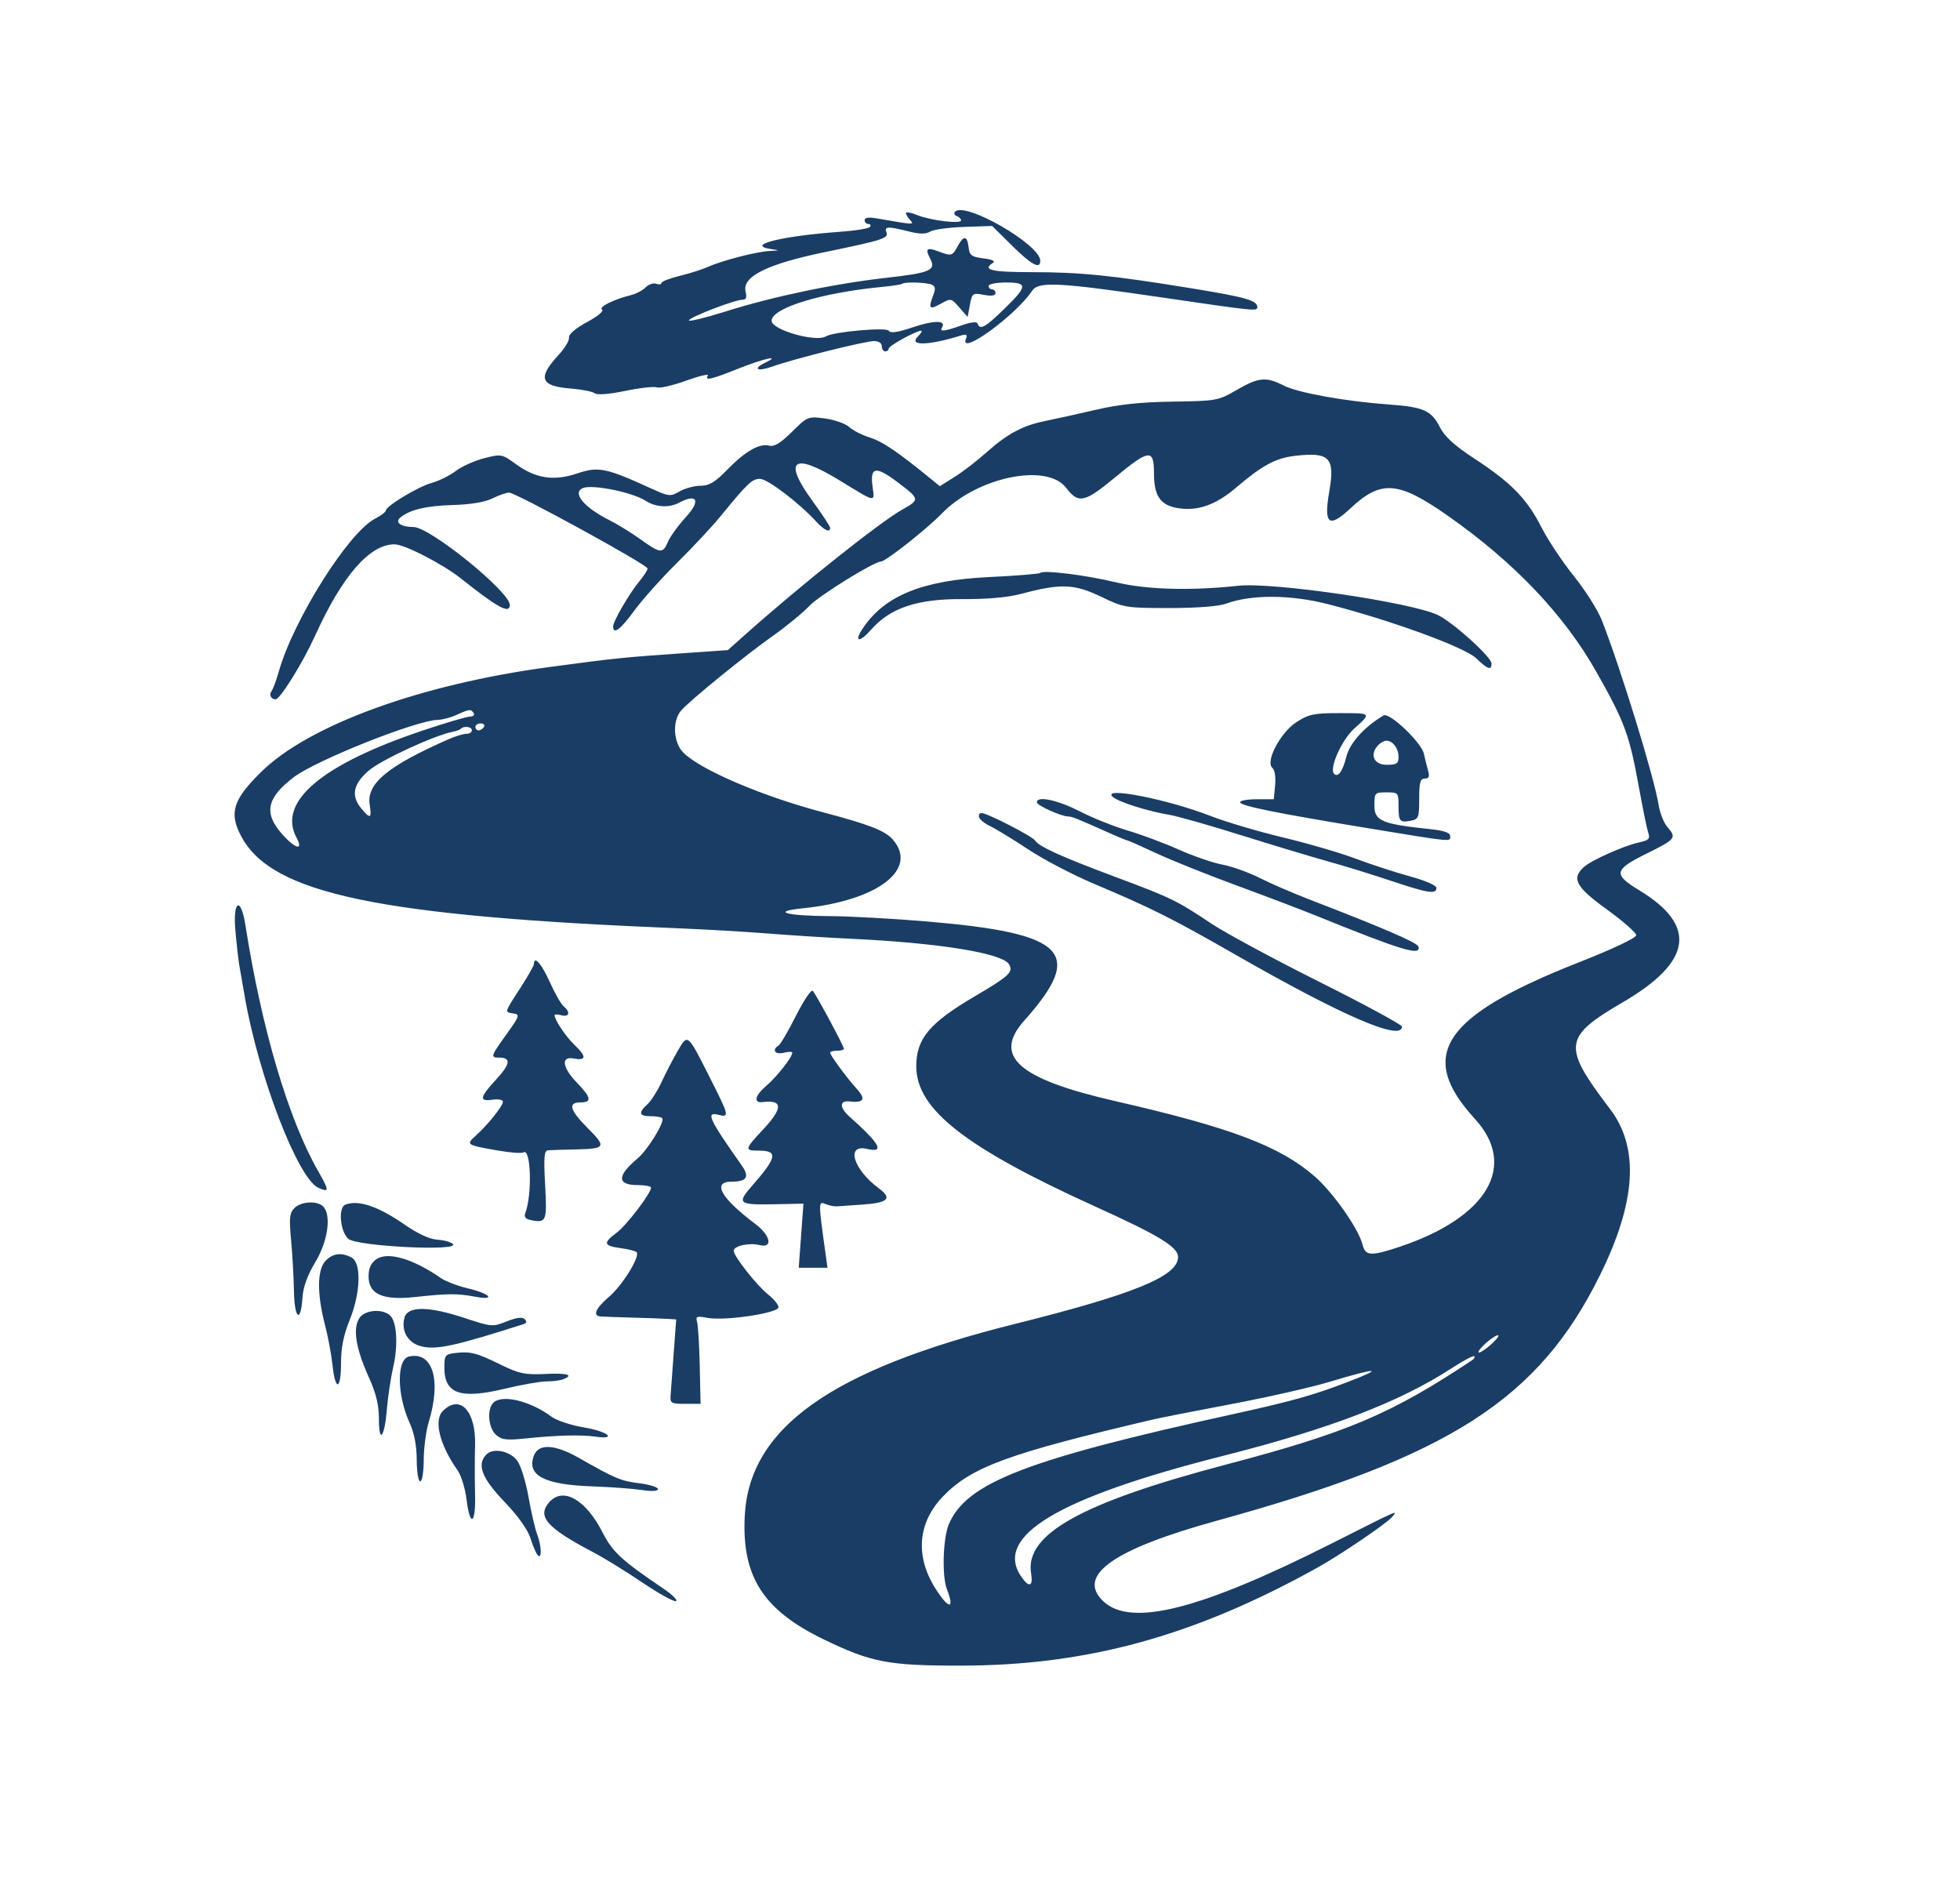
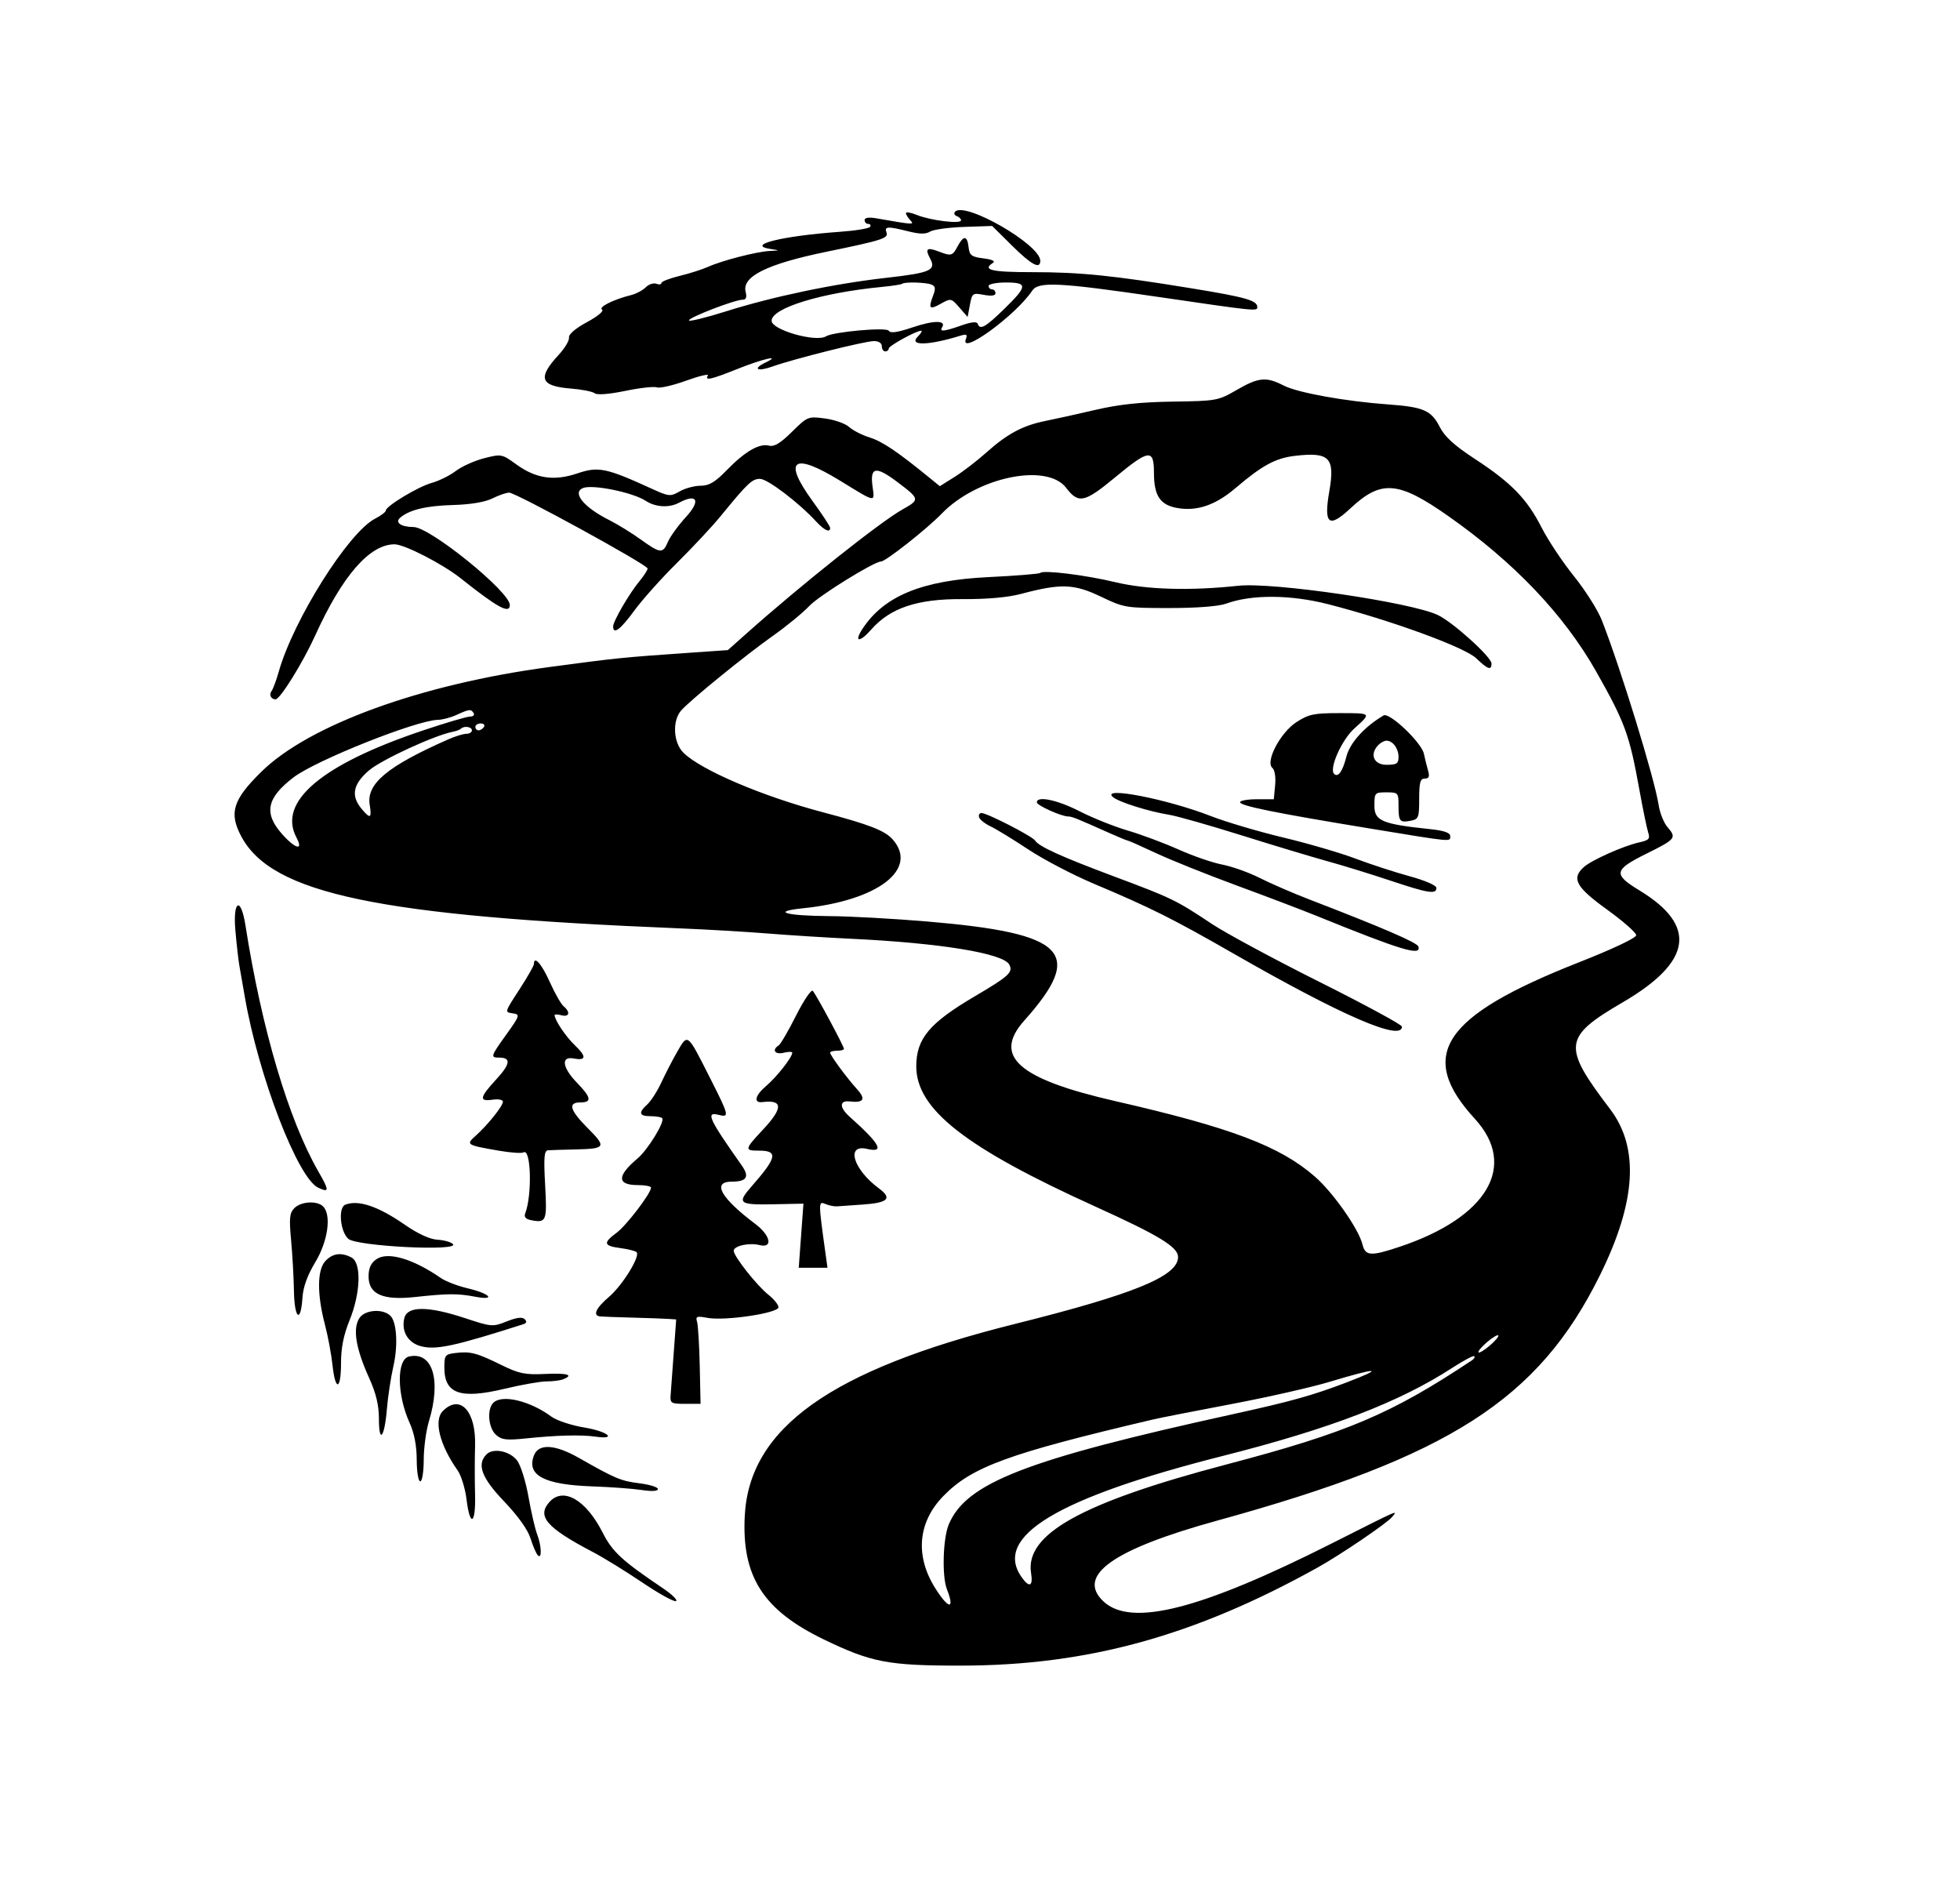
<svg xmlns="http://www.w3.org/2000/svg" viewBox="0 0 569 549">
-   <path fill="#1a3d65" d="M263 61.851c0 .412.563 1.344 1.25 2.07 1.298 1.373 1.092 1.361-9.75-.532-2.267-.396-3.5-.22-3.5.5 0 .611.477 1.111 1.059 1.111s.823.382.534.849c-.288.467-4.252 1.116-8.809 1.441-16.82 1.203-27.495 3.864-20.034 4.994 2.731.414 2.729.417-.29.566-3.787.187-13.756 2.749-17.87 4.593-1.699.762-5.453 1.959-8.34 2.66-2.887.701-5.25 1.626-5.25 2.055 0 .428-.663.525-1.474.213-.811-.311-2.193.153-3.07 1.03-.878.878-2.802 1.895-4.276 2.261-5.043 1.252-9.543 3.496-8.411 4.195.64.396-1.204 1.94-4.353 3.643-3.363 1.819-5.374 3.541-5.229 4.478.13.837-1.212 3.087-2.981 5-6.241 6.75-5.398 9.105 3.509 9.809 3.182.252 6.298.867 6.925 1.367.699.557 4.128.292 8.863-.686 4.247-.878 8.394-1.338 9.214-1.023.821.315 4.622-.556 8.447-1.936 3.824-1.38 6.676-2.059 6.336-1.509-.996 1.611.884 1.186 8.841-2 7.09-2.839 12.743-4.111 7.909-1.78-3.916 1.889-2.43 2.756 2 1.168 6.117-2.192 26.847-7.382 29.5-7.385 1.335-.002 2.25.607 2.25 1.497 0 .825.45 1.5 1 1.5s1-.37 1-.823c0-.794 7.984-5.177 9.431-5.177.392 0-.056.767-.993 1.705-2.73 2.73 3.06 2.614 12.327-.247 1.823-.563 2.143-.383 1.643.921-1.968 5.13 14.491-6.842 19.24-13.994 1.809-2.723 7.684-2.429 36.852 1.841 28.23 4.132 28.5 4.16 28.5 2.914 0-1.924-3.282-2.861-19-5.43-23.008-3.759-32.364-4.71-46.363-4.71-11.842 0-14.554-.641-11.387-2.691.791-.512-.22-.993-2.75-1.309-3.472-.434-4.042-.863-4.316-3.25-.394-3.417-1.445-3.499-3.184-.25-1.51 2.822-1.813 2.902-5.574 1.472-3.343-1.271-3.927-.776-2.414 2.05 1.833 3.426.145 4.172-12.72 5.623-15.069 1.699-32.873 5.424-46.542 9.737-5.912 1.865-10.75 3.045-10.75 2.621 0-.87 13.32-6.003 15.576-6.003 1.025 0 1.29-.686.886-2.294-1.118-4.457 6.2-8.076 23.544-11.642 16.173-3.324 17.99-3.91 17.345-5.591-.681-1.775.356-1.827 6.345-.319 3.303.831 5.065.852 6.313.072.952-.594 5.396-1.206 9.875-1.358l8.144-.278 5.765 5.705c5.671 5.612 8.207 6.972 8.207 4.401 0-4.7-21.882-17.295-24.738-14.238-.419.449-.199 1.017.488 1.262.688.246 1.25.804 1.25 1.24 0 1.117-8.848.051-12.75-1.536-1.788-.727-3.25-.985-3.25-.573m-1.083 20.527c-.229.208-2.892.617-5.917.91-17.614 1.706-32 6.125-32 9.829 0 2.641 12.869 6.318 15.791 4.512 2.14-1.322 17.543-2.706 18.205-1.635.499.807 2.496.525 6.985-.988 6.107-2.057 9.79-2.063 8.523-.013-.861 1.394.52 1.263 5.607-.532 2.827-.998 4.485-1.174 4.709-.5.648 1.942 2.258 1.047 7.723-4.289C298.357 83.02 298.418 82 292 82c-2.75 0-5 .45-5 1s.45 1 1 1 1 .5 1 1.111c0 .722-1.188.889-3.384.477-3.246-.609-3.412-.491-4.046 2.891l-.662 3.526-2.403-2.752c-2.37-2.715-2.445-2.73-5.454-1.05-3.252 1.816-3.606 1.387-2.108-2.553.728-1.915.596-2.613-.582-3.065-1.693-.649-7.792-.799-8.444-.207M359 113.206c-5.35 3.101-5.855 3.193-18.5 3.372-9.36.132-15.66.804-22.5 2.399-5.225 1.219-11.727 2.66-14.45 3.201-6.553 1.304-11.108 3.725-17.102 9.088-2.722 2.435-6.898 5.65-9.28 7.145l-4.333 2.718-3.167-2.583c-9.155-7.464-13.549-10.42-17.168-11.547-2.2-.685-4.9-2.061-6-3.057-1.1-.996-4.25-2.107-7-2.469-4.919-.646-5.074-.583-9.596 3.882-3.34 3.299-5.152 4.393-6.633 4.006-2.821-.738-6.973 1.659-12.229 7.059-3.469 3.563-5.171 4.58-7.669 4.58-1.766 0-4.493.736-6.06 1.635-2.714 1.558-3.11 1.516-8.331-.871-12.969-5.929-15.304-6.409-21.296-4.372-6.819 2.318-12.093 1.545-17.835-2.615-4.145-3.003-4.318-3.036-9.287-1.769-2.785.711-6.491 2.376-8.236 3.701-1.744 1.325-4.884 2.882-6.978 3.46-3.96 1.093-13.35 6.748-13.35 8.039 0 .407-1.412 1.471-3.137 2.363-7.729 3.997-23.715 29.412-27.946 44.429-.697 2.475-1.634 4.991-2.083 5.592C78.033 201.663 78.681 203 80 203c1.312 0 7.921-10.641 11.472-18.471C99.363 167.131 107.304 158 114.542 158c2.88 0 13.997 5.721 19.27 9.917 10.68 8.499 14.188 10.401 14.188 7.692 0-3.853-23.151-22.596-27.946-22.624-3.706-.023-5.531-1.344-3.819-2.765 2.738-2.272 7.502-3.402 15.304-3.629 5.102-.148 9.267-.847 11.403-1.912 1.851-.924 4.04-1.679 4.866-1.679 1.964 0 40.192 20.944 40.192 22.02 0 .455-1.053 2.099-2.341 3.653-2.976 3.594-7.659 11.643-7.659 13.165 0 2.498 2.117.916 6.137-4.588 2.31-3.162 7.914-9.426 12.453-13.918 4.54-4.493 10.213-10.568 12.608-13.5 7.857-9.619 9.137-10.832 11.43-10.832 2.18 0 11.229 6.868 16.296 12.369 2.392 2.596 4.076 3.364 4.076 1.86 0-.425-2.27-3.886-5.045-7.691-8.789-12.056-5.787-14.397 7.798-6.082 10.779 6.598 10.184 6.494 9.538 1.674-.756-5.635.982-5.919 7.254-1.184 6.524 4.926 6.55 5.07 1.436 7.945-6.534 3.672-29.599 22.023-45.515 36.212l-5.163 4.604-10.402.724c-20.681 1.441-21.319 1.505-41.33 4.18-37.378 4.996-69.911 16.827-83.741 30.452-8.241 8.117-9.41 11.894-5.794 18.711 8.843 16.67 39.825 23.163 127.464 26.713 7.7.312 19.175.983 25.5 1.492 6.325.508 17.125 1.19 24 1.515 25.89 1.225 44.239 4.215 45.994 7.494 1.186 2.216-.085 3.385-10.045 9.24C269.803 296.956 266 301.511 266 309.53c0 12.457 14.235 23.603 51.986 40.707 18.509 8.387 24.014 11.742 24.014 14.64 0 5.565-12.714 10.775-47.5 19.464-53.34 13.322-77.012 30.18-78.298 55.757-.881 17.532 5.366 27.284 22.916 35.77 13.865 6.704 18.736 7.634 39.882 7.617 36.634-.028 67.737-8.581 103.5-28.461 6.573-3.654 20.085-12.819 21.594-14.646 1.753-2.124 2.678-2.529-17.594 7.698-38.011 19.175-58.165 24.285-66.16 16.774-7.987-7.503 2.733-15.115 33.05-23.465 67.453-18.58 93.252-35.127 111.101-71.258 10.513-21.282 11.466-36.949 2.93-48.179-13.94-18.34-13.637-20.893 3.683-31.009 20.139-11.761 21.703-22.23 4.851-32.466-7.72-4.69-7.476-5.972 2.031-10.68 8.494-4.206 8.796-4.585 6.114-7.677-1.07-1.234-2.234-4.128-2.585-6.43-1.174-7.683-11.099-39.944-16.521-53.7-1.151-2.921-4.791-8.665-8.09-12.765-3.298-4.1-7.515-10.44-9.37-14.088-4.219-8.295-8.783-12.994-19.302-19.874-6.062-3.966-8.807-6.466-10.291-9.374-2.421-4.746-4.729-5.755-14.818-6.479-12.444-.893-26.359-3.395-30.404-5.468-5.155-2.643-7.316-2.443-13.719 1.268m-35.277 25.355c-8.907 7.375-10.626 7.743-14.211 3.044-5.594-7.334-25.854-3.134-36.128 7.488-4.315 4.461-16.295 13.907-17.639 13.907-1.99 0-17.926 9.869-20.745 12.847-1.925 2.033-6.65 5.917-10.5 8.63-7.938 5.595-24.116 18.75-26.75 21.751-2.626 2.992-2.301 9.312.629 12.242 5.018 5.018 23.014 12.7 40.621 17.34 13.299 3.504 17.903 5.3 20.152 7.857 7.599 8.643-4.287 17.754-26.073 19.986-9.353.959-5.048 2.19 7.96 2.277 5.796.038 18.444.738 28.106 1.554 40.462 3.418 45.885 8.95 28.203 28.769-9.23 10.345-1.79 16.926 26.429 23.376 33.583 7.677 47.841 13.07 57.961 21.923 5.304 4.639 12.699 15.192 13.804 19.698.825 3.362 2.394 3.46 10.74.674 25.567-8.535 34.384-23.521 21.868-37.166-16.939-18.468-9.414-29.809 30.1-45.368 9.957-3.921 16.75-7.134 16.75-7.925 0-.731-3.825-4.09-8.5-7.465-9.013-6.507-10.372-8.996-6.716-12.305 2.221-2.009 11.593-6.192 16.057-7.165 2.858-.623 3.239-1.039 2.637-2.879-.387-1.183-1.556-6.876-2.6-12.651-2.846-15.761-4.142-19.299-12.456-34-9.358-16.55-23.88-31.813-43.049-45.248-14.499-10.162-19.413-10.537-28.366-2.161-6.254 5.849-7.771 4.615-6.103-4.963 1.71-9.816.07-11.496-10.057-10.296-5.557.658-9.49 2.795-17.109 9.299-5.823 4.97-11.139 6.815-16.856 5.849-5.07-.856-6.882-3.543-6.882-10.203 0-7.048-1.408-6.887-11.277 1.284m-154.473 3.101c-3.266 1.318.229 5.595 7.59 9.291 2.386 1.199 6.49 3.724 9.119 5.613 5.774 4.148 6.471 4.208 7.96.684.639-1.512 3.014-4.775 5.279-7.25 4.298-4.698 3.181-6.879-2.081-4.063-2.871 1.537-6.816 1.307-9.672-.565-3.739-2.45-15.417-4.831-18.195-3.71M302 166.301c-.275.284-7.024.831-14.998 1.215-19.308.929-30.354 5.461-36.621 15.026-2.567 3.918-.85 4.061 2.53.212 5.52-6.287 13.395-8.927 26.394-8.848 7.294.045 13.286-.489 17.195-1.531 11.44-3.049 15.306-2.916 23.048.794 6.779 3.248 7.275 3.331 19.952 3.327 8.097-.002 14.32-.488 16.5-1.288 7.284-2.674 18.666-2.613 29.5.16 18.213 4.661 39.709 12.505 43.048 15.708 3.38 3.243 4.452 3.611 4.452 1.527 0-1.874-11.216-12.003-15.591-14.079-7.812-3.707-47.846-9.58-57.909-8.494-13.969 1.506-26.672 1.139-35.687-1.031-8.623-2.076-20.941-3.599-21.813-2.698m-169.5 41.235c-1.65.756-4.079 1.394-5.398 1.419-6.208.117-35.399 11.746-41.865 16.678-7.838 5.978-8.738 10.425-3.337 16.488 3.862 4.335 6.267 4.928 4.181 1.03-5.556-10.381 7.175-21.198 36.567-31.071 6.681-2.244 12.896-4.08 13.809-4.08.914 0 1.383-.45 1.043-1-.764-1.236-1.242-1.185-5 .536m243.844 2.095c-4.655 3.018-9.101 11.496-6.96 13.273.686.569 1.018 2.679.793 5.038L369.79 232h-4.895c-2.692 0-4.895.388-4.895.863 0 1.053 10.271 3.131 37.959 7.677 24.259 3.983 23.041 3.872 23.041 2.102 0-.916-1.872-1.553-5.765-1.96-13.986-1.461-16.235-2.399-16.235-6.765 0-3.81.096-3.917 3.5-3.917 3.391 0 3.5.119 3.5 3.833 0 4.608.328 5.018 3.524 4.407 2.301-.44 2.476-.89 2.476-6.357 0-4.751.311-5.883 1.617-5.883 1.199 0 1.451-.58.976-2.25a99.663 99.663 0 0 1-1.24-4.992c-.714-3.264-10.004-12.076-11.688-11.085-5.553 3.269-9.8 7.976-10.808 11.981-1.075 4.27-2.407 6.13-3.562 4.975-1.509-1.509 2.193-9.837 5.835-13.128 5.078-4.587 5.163-4.501-4.43-4.501-7.268 0-8.804.327-12.356 2.631M138 211c0 .55.423 1 .941 1s1.219-.45 1.559-1c.34-.55-.084-1-.941-1s-1.559.45-1.559 1m-4.198.531c-.292.293-1.38.697-2.417.899-5.309 1.033-20.68 8.131-24.277 11.21-4.631 3.964-5.293 7.36-2.164 11.11 2.552 3.06 3.025 2.837 2.383-1.125-.995-6.127 5.086-11.193 22.824-19.015 2.008-.885 4.371-1.61 5.25-1.61.88 0 1.599-.45 1.599-1 0-1.048-2.284-1.383-3.198-.469M400.2 216.2c-2.683 2.683-1.447 5.8 2.3 5.8 2.986 0 3.5-.338 3.5-2.3 0-2.445-1.679-4.7-3.5-4.7-.605 0-1.64.54-2.3 1.2m-77.164 15.119c1.628 1.466 10.309 4.211 16.464 5.206 2.2.355 11.65 3.044 21 5.974s20.6 6.319 25 7.531c4.4 1.212 12.557 3.726 18.127 5.587 11.005 3.677 13.373 4.052 13.373 2.12 0-.727-3.29-2.159-7.75-3.375-4.262-1.162-11.35-3.473-15.75-5.135-4.4-1.663-13.85-4.421-21-6.129-7.15-1.708-16.6-4.507-21-6.22-12.622-4.915-31.938-8.687-28.464-5.559M301 232.891c0 .9 7.122 4.109 9.119 4.109 1.053 0 2.393.54 12.12 4.884 2.607 1.164 4.929 2.116 5.161 2.116.232 0 3.914 1.635 8.182 3.634 4.268 1.999 14.771 6.214 23.339 9.367 8.569 3.152 18.954 7.1 23.079 8.773 25.04 10.153 30.695 11.858 29.762 8.976-.373-1.151-10.184-5.385-31.762-13.704-4.675-1.802-11.104-4.59-14.286-6.194-3.183-1.605-8.072-3.351-10.866-3.881-2.793-.529-8.514-2.5-12.713-4.379-4.199-1.878-10.844-4.358-14.767-5.511-3.923-1.152-10.201-3.667-13.952-5.588-6.458-3.307-12.416-4.556-12.416-2.602m-16.759 4.359c.223.688 1.723 1.871 3.333 2.629 1.609.758 6.526 3.765 10.926 6.681s12.95 7.39 19 9.943c16.719 7.054 22.888 10.143 41 20.527 31.059 17.807 48.5 25.349 48.5 20.974 0-.548-10.776-6.388-23.948-12.978-13.171-6.59-27.234-14.169-31.25-16.842-10.363-6.897-11.62-7.509-28.125-13.677-15.573-5.821-22.115-8.789-23.184-10.518-.754-1.22-13.931-7.989-15.551-7.989-.61 0-.925.563-.701 1.25M68.335 270.114c.358 4.062.874 8.624 1.146 10.138.273 1.514.979 5.564 1.571 9 3.972 23.076 15.411 52.815 21.358 55.525 3.221 1.468 3.219.862-.016-4.777-8.661-15.099-16.432-41.348-21.143-71.42-1.332-8.504-3.692-7.263-2.916 1.534M155 279.845c0 .465-1.8 3.63-4 7.034-4.672 7.229-4.583 6.892-1.928 7.301 1.917.296 1.767.745-2 5.993-4.664 6.498-4.767 6.827-2.131 6.827 3.483 0 3.218 1.873-.897 6.337-4.828 5.237-5.046 6.464-1.044 5.876 1.687-.247 3 .014 3 .597 0 1.233-4.459 6.796-7.931 9.894-2.868 2.559-2.697 2.669 6.7 4.302 3.448.599 6.697.824 7.22.501 2.165-1.338 2.54 12.344.486 17.698-.408 1.062.137 1.679 1.755 1.988 4.388.839 4.607.282 4.027-10.244-.445-8.079-.286-9.969.848-10.053.767-.058 4.395-.17 8.061-.25 8.681-.19 8.956-.682 3.457-6.181-5.214-5.213-5.854-7.465-2.123-7.465 3.396 0 3.144-1.436-1-5.703-4.271-4.398-4.738-7.767-.976-7.048 3.693.706 3.808-.559.351-3.846-2.636-2.506-5.875-7.335-5.875-8.76 0-.251.9-.22 2 .067 2.291.599 2.659-.919.63-2.602-.753-.625-2.579-3.83-4.056-7.123-2.344-5.222-4.574-7.728-4.574-5.14m76.101 14.954c-2.226 4.427-4.509 8.335-5.074 8.684-2.045 1.264-1.019 2.732 1.473 2.106 1.375-.345 2.5-.35 2.5-.012 0 1.32-4.53 7.065-7.691 9.753-3.13 2.663-3.611 4.902-.984 4.578 6.002-.741 6.055 1.702.175 7.989-5.385 5.757-5.451 6.103-1.167 6.103 5.636 0 5.24 1.968-2.071 10.29-4.404 5.013-3.835 5.487 6.341 5.278l8.642-.178-.683 9.305-.683 9.305h8.348l-.591-4.25c-2.071-14.874-2.071-15.137-.037-14.27 1.046.445 2.576.756 3.401.691.825-.065 4.116-.294 7.314-.509 7.531-.506 8.812-1.77 4.8-4.736-7.42-5.486-9.639-12.89-3.425-11.432 5.269 1.236 3.825-1.429-5.085-9.384-2.946-2.63-2.944-4.732.004-4.391 4.118.475 4.834-.641 2.244-3.499-3.034-3.348-7.852-9.884-7.852-10.653 0-.312.9-.567 2-.567s2-.243 2-.541c0-.766-8.061-15.777-9.041-16.835-.445-.481-2.632 2.747-4.858 7.175m-34.412 10.351c-1.381 2.393-3.481 6.444-4.665 9.004-1.185 2.559-3.025 5.442-4.089 6.405-2.684 2.429-2.42 3.441.898 3.441 1.559 0 3.086.253 3.395.562.916.915-4.134 9.181-7.169 11.735-6.013 5.06-5.977 7.703.108 7.703 2.108 0 3.833.334 3.833.741 0 1.621-7.149 10.993-9.984 13.089-4.007 2.963-3.807 3.801 1.067 4.454 2.245.301 4.369.835 4.72 1.185 1.144 1.144-4.069 9.603-7.982 12.952-3.873 3.315-4.845 5.474-2.571 5.708.688.071 4.85.223 9.25.338 4.4.116 9.08.283 10.4.372l2.401.161-.717 9.75-.9 12.25c-.171 2.319.138 2.5 4.255 2.5h4.44l-.239-11c-.132-6.05-.481-11.815-.777-12.812-.471-1.589-.1-1.729 3.026-1.143 5.031.944 20.611-1.381 20.611-3.076 0-.728-1.322-2.369-2.937-3.647C219.74 373.195 213 364.66 213 363.079c0-1.435 4.469-2.429 7.5-1.668 3.967.995 3.218-2.786-1.212-6.118-10.07-7.576-12.697-12.293-6.847-12.293 4.362 0 5.222-1.393 2.895-4.691-9.509-13.478-10.514-15.643-6.836-14.72 3.35.841 3.258.442-2.578-11.089-6.403-12.653-6.243-12.526-9.233-7.35M85.471 350.672c-1.407 1.407-1.561 2.873-.968 9.25.388 4.168.762 10.843.832 14.834.142 8.088 1.972 9.532 2.468 1.948.205-3.123 1.43-6.51 3.75-10.363 3.656-6.071 4.714-13.674 2.247-16.141-1.736-1.736-6.384-1.473-8.329.472m14.779-.989c-2.115.819-1.518 7.765.853 9.912 2.413 2.185 32.482 3.691 30.381 1.521-.559-.577-2.584-1.143-4.5-1.258-2.212-.132-5.674-1.725-9.484-4.363-7.743-5.361-13.449-7.283-17.25-5.812m-5.845 16.426c-2.348 2.598-2.377 9.651-.076 18.391.869 3.3 1.858 8.587 2.197 11.75.828 7.71 2.474 7.326 2.474-.578 0-4.442.745-8.161 2.5-12.48 3.191-7.853 3.464-16.606.566-18.157-2.988-1.599-5.574-1.237-7.661 1.074m14.845-.575c-1.586 1.114-2.25 2.587-2.25 4.997 0 5.146 4.117 6.972 13.449 5.965 9.677-1.043 12.359-1.059 17.428-.103 6.26 1.181 4.463-.877-2.124-2.432-2.889-.682-6.378-2.018-7.753-2.97-8.142-5.635-15.461-7.765-18.75-5.457m-4.902 17.057c-1.997 3.049-1.083 8.758 2.77 17.297 2.065 4.577 2.882 7.966 2.882 11.95 0 7.477 1.644 5.465 2.319-2.838.291-3.575 1.146-9.2 1.9-12.5 1.364-5.969.963-12.718-.866-14.547-2.16-2.16-7.415-1.788-9.005.638m13.044-.017c-.962 3.831 1.027 7.217 4.819 8.206 4.371 1.14 9.769-.022 29.706-6.393.962-.307 1.09-.78.399-1.471-.692-.692-2.362-.481-5.2.654-4.073 1.63-4.388 1.605-12.114-.948-10.706-3.539-16.73-3.555-17.61-.048m314.243 7.062c-1.576 1.357-2.662 2.671-2.412 2.92.25.25 1.745-.655 3.322-2.011 1.578-1.355 2.663-2.669 2.412-2.92-.251-.25-1.746.655-3.322 2.011m-299.385 3.101c-3.039.364-3.25.641-3.25 4.255 0 7.589 4.606 9.213 17.43 6.145 4.988-1.193 10.496-2.162 12.238-2.153 1.743.009 3.88-.257 4.75-.591 3.324-1.276 1.333-1.881-5.167-1.571-5.837.279-7.569-.078-12.753-2.627-7.115-3.498-8.941-3.975-13.248-3.458m-13.499 1.021c-3.643.809-3.56 11.079.157 19.242 1.353 2.973 2.056 6.621 2.07 10.75.012 3.485.464 6.25 1.022 6.25.559 0 1.005-2.757 1.011-6.25.006-3.437.681-8.459 1.5-11.159 3.645-12.016 1.094-20.356-5.76-18.833m302.749 3.358c-15.267 9.909-35.364 17.616-66.5 25.5-48.089 12.178-66.699 23.374-58.443 35.161 2.243 3.204 3.4 2.736 2.774-1.122-1.836-11.319 14.632-20.477 56.787-31.58 35.069-9.236 47.815-14.649 71.279-30.271.575-.382.833-.895.574-1.139s-3.171 1.309-6.471 3.451m-35.5 3.989c-5.225 1.578-18.05 4.485-28.5 6.459-10.45 1.973-20.8 4.012-23 4.529-41.911 9.856-52.427 13.707-60.694 22.226-7.367 7.592-8.196 17.351-2.27 26.738 3.873 6.135 5.723 6.277 3.357.258-1.47-3.741-1.158-14.744.533-18.791 5.057-12.103 22.404-18.834 82.612-32.05 16.857-3.701 22.971-5.411 32.962-9.223 11.289-4.306 8.992-4.373-5-.146M143.2 407.2c-1.883 1.883-1.441 7.272.76 9.264 1.658 1.5 3.008 1.665 8.75 1.069 8.914-.925 16.004-1.106 20.142-.513 6.523.934 3.546-1.537-3.18-2.64-3.785-.62-8.07-2.038-9.615-3.18-6.219-4.598-14.334-6.523-16.857-4m-14.629 2.371c-2.718 2.719-.959 9.807 4.281 17.252 1.036 1.472 2.201 5.264 2.588 8.427 1.01 8.247 2.716 7.213 2.473-1.5-.111-3.988-.108-10.324.005-14.08.305-10.078-4.344-15.101-9.347-10.099m26.432 12.92c-2.193 5.77 2.951 8.485 16.997 8.97 5.225.18 11.637.651 14.25 1.047 2.975.45 4.75.346 4.75-.279 0-.549-2.433-1.303-5.407-1.674-5.355-.669-6.915-1.325-17.593-7.393-6.927-3.937-11.662-4.181-12.997-.671m-13.758-.336c-2.906 2.906-1.433 6.843 5.125 13.692 3.971 4.148 6.841 8.159 7.621 10.653.688 2.2 1.646 4.428 2.13 4.95 1.245 1.346 1.112-2.714-.202-6.135-.595-1.548-1.717-6.415-2.495-10.815-.778-4.4-2.248-9.125-3.268-10.5-2.07-2.791-6.953-3.803-8.911-1.845m18.291 13.805c-3.77 4.166-.896 7.496 12.546 14.54 3.149 1.65 9.603 5.622 14.342 8.826 4.74 3.205 9.147 5.65 9.794 5.435.648-.216-1.049-1.895-3.77-3.731-11.929-8.048-14.656-10.565-17.49-16.147-4.841-9.533-11.423-13.342-15.422-8.923" fill-rule="evenodd" />
+   <path fill="currentColor" d="M263 61.851c0 .412.563 1.344 1.25 2.07 1.298 1.373 1.092 1.361-9.75-.532-2.267-.396-3.5-.22-3.5.5 0 .611.477 1.111 1.059 1.111s.823.382.534.849c-.288.467-4.252 1.116-8.809 1.441-16.82 1.203-27.495 3.864-20.034 4.994 2.731.414 2.729.417-.29.566-3.787.187-13.756 2.749-17.87 4.593-1.699.762-5.453 1.959-8.34 2.66-2.887.701-5.25 1.626-5.25 2.055 0 .428-.663.525-1.474.213-.811-.311-2.193.153-3.07 1.03-.878.878-2.802 1.895-4.276 2.261-5.043 1.252-9.543 3.496-8.411 4.195.64.396-1.204 1.94-4.353 3.643-3.363 1.819-5.374 3.541-5.229 4.478.13.837-1.212 3.087-2.981 5-6.241 6.75-5.398 9.105 3.509 9.809 3.182.252 6.298.867 6.925 1.367.699.557 4.128.292 8.863-.686 4.247-.878 8.394-1.338 9.214-1.023.821.315 4.622-.556 8.447-1.936 3.824-1.38 6.676-2.059 6.336-1.509-.996 1.611.884 1.186 8.841-2 7.09-2.839 12.743-4.111 7.909-1.78-3.916 1.889-2.43 2.756 2 1.168 6.117-2.192 26.847-7.382 29.5-7.385 1.335-.002 2.25.607 2.25 1.497 0 .825.45 1.5 1 1.5s1-.37 1-.823c0-.794 7.984-5.177 9.431-5.177.392 0-.056.767-.993 1.705-2.73 2.73 3.06 2.614 12.327-.247 1.823-.563 2.143-.383 1.643.921-1.968 5.13 14.491-6.842 19.24-13.994 1.809-2.723 7.684-2.429 36.852 1.841 28.23 4.132 28.5 4.16 28.5 2.914 0-1.924-3.282-2.861-19-5.43-23.008-3.759-32.364-4.71-46.363-4.71-11.842 0-14.554-.641-11.387-2.691.791-.512-.22-.993-2.75-1.309-3.472-.434-4.042-.863-4.316-3.25-.394-3.417-1.445-3.499-3.184-.25-1.51 2.822-1.813 2.902-5.574 1.472-3.343-1.271-3.927-.776-2.414 2.05 1.833 3.426.145 4.172-12.72 5.623-15.069 1.699-32.873 5.424-46.542 9.737-5.912 1.865-10.75 3.045-10.75 2.621 0-.87 13.32-6.003 15.576-6.003 1.025 0 1.29-.686.886-2.294-1.118-4.457 6.2-8.076 23.544-11.642 16.173-3.324 17.99-3.91 17.345-5.591-.681-1.775.356-1.827 6.345-.319 3.303.831 5.065.852 6.313.072.952-.594 5.396-1.206 9.875-1.358l8.144-.278 5.765 5.705c5.671 5.612 8.207 6.972 8.207 4.401 0-4.7-21.882-17.295-24.738-14.238-.419.449-.199 1.017.488 1.262.688.246 1.25.804 1.25 1.24 0 1.117-8.848.051-12.75-1.536-1.788-.727-3.25-.985-3.25-.573m-1.083 20.527c-.229.208-2.892.617-5.917.91-17.614 1.706-32 6.125-32 9.829 0 2.641 12.869 6.318 15.791 4.512 2.14-1.322 17.543-2.706 18.205-1.635.499.807 2.496.525 6.985-.988 6.107-2.057 9.79-2.063 8.523-.013-.861 1.394.52 1.263 5.607-.532 2.827-.998 4.485-1.174 4.709-.5.648 1.942 2.258 1.047 7.723-4.289C298.357 83.02 298.418 82 292 82c-2.75 0-5 .45-5 1s.45 1 1 1 1 .5 1 1.111c0 .722-1.188.889-3.384.477-3.246-.609-3.412-.491-4.046 2.891l-.662 3.526-2.403-2.752c-2.37-2.715-2.445-2.73-5.454-1.05-3.252 1.816-3.606 1.387-2.108-2.553.728-1.915.596-2.613-.582-3.065-1.693-.649-7.792-.799-8.444-.207M359 113.206c-5.35 3.101-5.855 3.193-18.5 3.372-9.36.132-15.66.804-22.5 2.399-5.225 1.219-11.727 2.66-14.45 3.201-6.553 1.304-11.108 3.725-17.102 9.088-2.722 2.435-6.898 5.65-9.28 7.145l-4.333 2.718-3.167-2.583c-9.155-7.464-13.549-10.42-17.168-11.547-2.2-.685-4.9-2.061-6-3.057-1.1-.996-4.25-2.107-7-2.469-4.919-.646-5.074-.583-9.596 3.882-3.34 3.299-5.152 4.393-6.633 4.006-2.821-.738-6.973 1.659-12.229 7.059-3.469 3.563-5.171 4.58-7.669 4.58-1.766 0-4.493.736-6.06 1.635-2.714 1.558-3.11 1.516-8.331-.871-12.969-5.929-15.304-6.409-21.296-4.372-6.819 2.318-12.093 1.545-17.835-2.615-4.145-3.003-4.318-3.036-9.287-1.769-2.785.711-6.491 2.376-8.236 3.701-1.744 1.325-4.884 2.882-6.978 3.46-3.96 1.093-13.35 6.748-13.35 8.039 0 .407-1.412 1.471-3.137 2.363-7.729 3.997-23.715 29.412-27.946 44.429-.697 2.475-1.634 4.991-2.083 5.592C78.033 201.663 78.681 203 80 203c1.312 0 7.921-10.641 11.472-18.471C99.363 167.131 107.304 158 114.542 158c2.88 0 13.997 5.721 19.27 9.917 10.68 8.499 14.188 10.401 14.188 7.692 0-3.853-23.151-22.596-27.946-22.624-3.706-.023-5.531-1.344-3.819-2.765 2.738-2.272 7.502-3.402 15.304-3.629 5.102-.148 9.267-.847 11.403-1.912 1.851-.924 4.04-1.679 4.866-1.679 1.964 0 40.192 20.944 40.192 22.02 0 .455-1.053 2.099-2.341 3.653-2.976 3.594-7.659 11.643-7.659 13.165 0 2.498 2.117.916 6.137-4.588 2.31-3.162 7.914-9.426 12.453-13.918 4.54-4.493 10.213-10.568 12.608-13.5 7.857-9.619 9.137-10.832 11.43-10.832 2.18 0 11.229 6.868 16.296 12.369 2.392 2.596 4.076 3.364 4.076 1.86 0-.425-2.27-3.886-5.045-7.691-8.789-12.056-5.787-14.397 7.798-6.082 10.779 6.598 10.184 6.494 9.538 1.674-.756-5.635.982-5.919 7.254-1.184 6.524 4.926 6.55 5.07 1.436 7.945-6.534 3.672-29.599 22.023-45.515 36.212l-5.163 4.604-10.402.724c-20.681 1.441-21.319 1.505-41.33 4.18-37.378 4.996-69.911 16.827-83.741 30.452-8.241 8.117-9.41 11.894-5.794 18.711 8.843 16.67 39.825 23.163 127.464 26.713 7.7.312 19.175.983 25.5 1.492 6.325.508 17.125 1.19 24 1.515 25.89 1.225 44.239 4.215 45.994 7.494 1.186 2.216-.085 3.385-10.045 9.24C269.803 296.956 266 301.511 266 309.53c0 12.457 14.235 23.603 51.986 40.707 18.509 8.387 24.014 11.742 24.014 14.64 0 5.565-12.714 10.775-47.5 19.464-53.34 13.322-77.012 30.18-78.298 55.757-.881 17.532 5.366 27.284 22.916 35.77 13.865 6.704 18.736 7.634 39.882 7.617 36.634-.028 67.737-8.581 103.5-28.461 6.573-3.654 20.085-12.819 21.594-14.646 1.753-2.124 2.678-2.529-17.594 7.698-38.011 19.175-58.165 24.285-66.16 16.774-7.987-7.503 2.733-15.115 33.05-23.465 67.453-18.58 93.252-35.127 111.101-71.258 10.513-21.282 11.466-36.949 2.93-48.179-13.94-18.34-13.637-20.893 3.683-31.009 20.139-11.761 21.703-22.23 4.851-32.466-7.72-4.69-7.476-5.972 2.031-10.68 8.494-4.206 8.796-4.585 6.114-7.677-1.07-1.234-2.234-4.128-2.585-6.43-1.174-7.683-11.099-39.944-16.521-53.7-1.151-2.921-4.791-8.665-8.09-12.765-3.298-4.1-7.515-10.44-9.37-14.088-4.219-8.295-8.783-12.994-19.302-19.874-6.062-3.966-8.807-6.466-10.291-9.374-2.421-4.746-4.729-5.755-14.818-6.479-12.444-.893-26.359-3.395-30.404-5.468-5.155-2.643-7.316-2.443-13.719 1.268m-35.277 25.355c-8.907 7.375-10.626 7.743-14.211 3.044-5.594-7.334-25.854-3.134-36.128 7.488-4.315 4.461-16.295 13.907-17.639 13.907-1.99 0-17.926 9.869-20.745 12.847-1.925 2.033-6.65 5.917-10.5 8.63-7.938 5.595-24.116 18.75-26.75 21.751-2.626 2.992-2.301 9.312.629 12.242 5.018 5.018 23.014 12.7 40.621 17.34 13.299 3.504 17.903 5.3 20.152 7.857 7.599 8.643-4.287 17.754-26.073 19.986-9.353.959-5.048 2.19 7.96 2.277 5.796.038 18.444.738 28.106 1.554 40.462 3.418 45.885 8.95 28.203 28.769-9.23 10.345-1.79 16.926 26.429 23.376 33.583 7.677 47.841 13.07 57.961 21.923 5.304 4.639 12.699 15.192 13.804 19.698.825 3.362 2.394 3.46 10.74.674 25.567-8.535 34.384-23.521 21.868-37.166-16.939-18.468-9.414-29.809 30.1-45.368 9.957-3.921 16.75-7.134 16.75-7.925 0-.731-3.825-4.09-8.5-7.465-9.013-6.507-10.372-8.996-6.716-12.305 2.221-2.009 11.593-6.192 16.057-7.165 2.858-.623 3.239-1.039 2.637-2.879-.387-1.183-1.556-6.876-2.6-12.651-2.846-15.761-4.142-19.299-12.456-34-9.358-16.55-23.88-31.813-43.049-45.248-14.499-10.162-19.413-10.537-28.366-2.161-6.254 5.849-7.771 4.615-6.103-4.963 1.71-9.816.07-11.496-10.057-10.296-5.557.658-9.49 2.795-17.109 9.299-5.823 4.97-11.139 6.815-16.856 5.849-5.07-.856-6.882-3.543-6.882-10.203 0-7.048-1.408-6.887-11.277 1.284m-154.473 3.101c-3.266 1.318.229 5.595 7.59 9.291 2.386 1.199 6.49 3.724 9.119 5.613 5.774 4.148 6.471 4.208 7.96.684.639-1.512 3.014-4.775 5.279-7.25 4.298-4.698 3.181-6.879-2.081-4.063-2.871 1.537-6.816 1.307-9.672-.565-3.739-2.45-15.417-4.831-18.195-3.71M302 166.301c-.275.284-7.024.831-14.998 1.215-19.308.929-30.354 5.461-36.621 15.026-2.567 3.918-.85 4.061 2.53.212 5.52-6.287 13.395-8.927 26.394-8.848 7.294.045 13.286-.489 17.195-1.531 11.44-3.049 15.306-2.916 23.048.794 6.779 3.248 7.275 3.331 19.952 3.327 8.097-.002 14.32-.488 16.5-1.288 7.284-2.674 18.666-2.613 29.5.16 18.213 4.661 39.709 12.505 43.048 15.708 3.38 3.243 4.452 3.611 4.452 1.527 0-1.874-11.216-12.003-15.591-14.079-7.812-3.707-47.846-9.58-57.909-8.494-13.969 1.506-26.672 1.139-35.687-1.031-8.623-2.076-20.941-3.599-21.813-2.698m-169.5 41.235c-1.65.756-4.079 1.394-5.398 1.419-6.208.117-35.399 11.746-41.865 16.678-7.838 5.978-8.738 10.425-3.337 16.488 3.862 4.335 6.267 4.928 4.181 1.03-5.556-10.381 7.175-21.198 36.567-31.071 6.681-2.244 12.896-4.08 13.809-4.08.914 0 1.383-.45 1.043-1-.764-1.236-1.242-1.185-5 .536m243.844 2.095c-4.655 3.018-9.101 11.496-6.96 13.273.686.569 1.018 2.679.793 5.038L369.79 232h-4.895c-2.692 0-4.895.388-4.895.863 0 1.053 10.271 3.131 37.959 7.677 24.259 3.983 23.041 3.872 23.041 2.102 0-.916-1.872-1.553-5.765-1.96-13.986-1.461-16.235-2.399-16.235-6.765 0-3.81.096-3.917 3.5-3.917 3.391 0 3.5.119 3.5 3.833 0 4.608.328 5.018 3.524 4.407 2.301-.44 2.476-.89 2.476-6.357 0-4.751.311-5.883 1.617-5.883 1.199 0 1.451-.58.976-2.25a99.663 99.663 0 0 1-1.24-4.992c-.714-3.264-10.004-12.076-11.688-11.085-5.553 3.269-9.8 7.976-10.808 11.981-1.075 4.27-2.407 6.13-3.562 4.975-1.509-1.509 2.193-9.837 5.835-13.128 5.078-4.587 5.163-4.501-4.43-4.501-7.268 0-8.804.327-12.356 2.631M138 211c0 .55.423 1 .941 1s1.219-.45 1.559-1c.34-.55-.084-1-.941-1s-1.559.45-1.559 1m-4.198.531c-.292.293-1.38.697-2.417.899-5.309 1.033-20.68 8.131-24.277 11.21-4.631 3.964-5.293 7.36-2.164 11.11 2.552 3.06 3.025 2.837 2.383-1.125-.995-6.127 5.086-11.193 22.824-19.015 2.008-.885 4.371-1.61 5.25-1.61.88 0 1.599-.45 1.599-1 0-1.048-2.284-1.383-3.198-.469M400.2 216.2c-2.683 2.683-1.447 5.8 2.3 5.8 2.986 0 3.5-.338 3.5-2.3 0-2.445-1.679-4.7-3.5-4.7-.605 0-1.64.54-2.3 1.2m-77.164 15.119c1.628 1.466 10.309 4.211 16.464 5.206 2.2.355 11.65 3.044 21 5.974s20.6 6.319 25 7.531c4.4 1.212 12.557 3.726 18.127 5.587 11.005 3.677 13.373 4.052 13.373 2.12 0-.727-3.29-2.159-7.75-3.375-4.262-1.162-11.35-3.473-15.75-5.135-4.4-1.663-13.85-4.421-21-6.129-7.15-1.708-16.6-4.507-21-6.22-12.622-4.915-31.938-8.687-28.464-5.559M301 232.891c0 .9 7.122 4.109 9.119 4.109 1.053 0 2.393.54 12.12 4.884 2.607 1.164 4.929 2.116 5.161 2.116.232 0 3.914 1.635 8.182 3.634 4.268 1.999 14.771 6.214 23.339 9.367 8.569 3.152 18.954 7.1 23.079 8.773 25.04 10.153 30.695 11.858 29.762 8.976-.373-1.151-10.184-5.385-31.762-13.704-4.675-1.802-11.104-4.59-14.286-6.194-3.183-1.605-8.072-3.351-10.866-3.881-2.793-.529-8.514-2.5-12.713-4.379-4.199-1.878-10.844-4.358-14.767-5.511-3.923-1.152-10.201-3.667-13.952-5.588-6.458-3.307-12.416-4.556-12.416-2.602m-16.759 4.359c.223.688 1.723 1.871 3.333 2.629 1.609.758 6.526 3.765 10.926 6.681s12.95 7.39 19 9.943c16.719 7.054 22.888 10.143 41 20.527 31.059 17.807 48.5 25.349 48.5 20.974 0-.548-10.776-6.388-23.948-12.978-13.171-6.59-27.234-14.169-31.25-16.842-10.363-6.897-11.62-7.509-28.125-13.677-15.573-5.821-22.115-8.789-23.184-10.518-.754-1.22-13.931-7.989-15.551-7.989-.61 0-.925.563-.701 1.25M68.335 270.114c.358 4.062.874 8.624 1.146 10.138.273 1.514.979 5.564 1.571 9 3.972 23.076 15.411 52.815 21.358 55.525 3.221 1.468 3.219.862-.016-4.777-8.661-15.099-16.432-41.348-21.143-71.42-1.332-8.504-3.692-7.263-2.916 1.534M155 279.845c0 .465-1.8 3.63-4 7.034-4.672 7.229-4.583 6.892-1.928 7.301 1.917.296 1.767.745-2 5.993-4.664 6.498-4.767 6.827-2.131 6.827 3.483 0 3.218 1.873-.897 6.337-4.828 5.237-5.046 6.464-1.044 5.876 1.687-.247 3 .014 3 .597 0 1.233-4.459 6.796-7.931 9.894-2.868 2.559-2.697 2.669 6.7 4.302 3.448.599 6.697.824 7.22.501 2.165-1.338 2.54 12.344.486 17.698-.408 1.062.137 1.679 1.755 1.988 4.388.839 4.607.282 4.027-10.244-.445-8.079-.286-9.969.848-10.053.767-.058 4.395-.17 8.061-.25 8.681-.19 8.956-.682 3.457-6.181-5.214-5.213-5.854-7.465-2.123-7.465 3.396 0 3.144-1.436-1-5.703-4.271-4.398-4.738-7.767-.976-7.048 3.693.706 3.808-.559.351-3.846-2.636-2.506-5.875-7.335-5.875-8.76 0-.251.9-.22 2 .067 2.291.599 2.659-.919.63-2.602-.753-.625-2.579-3.83-4.056-7.123-2.344-5.222-4.574-7.728-4.574-5.14m76.101 14.954c-2.226 4.427-4.509 8.335-5.074 8.684-2.045 1.264-1.019 2.732 1.473 2.106 1.375-.345 2.5-.35 2.5-.012 0 1.32-4.53 7.065-7.691 9.753-3.13 2.663-3.611 4.902-.984 4.578 6.002-.741 6.055 1.702.175 7.989-5.385 5.757-5.451 6.103-1.167 6.103 5.636 0 5.24 1.968-2.071 10.29-4.404 5.013-3.835 5.487 6.341 5.278l8.642-.178-.683 9.305-.683 9.305h8.348l-.591-4.25c-2.071-14.874-2.071-15.137-.037-14.27 1.046.445 2.576.756 3.401.691.825-.065 4.116-.294 7.314-.509 7.531-.506 8.812-1.77 4.8-4.736-7.42-5.486-9.639-12.89-3.425-11.432 5.269 1.236 3.825-1.429-5.085-9.384-2.946-2.63-2.944-4.732.004-4.391 4.118.475 4.834-.641 2.244-3.499-3.034-3.348-7.852-9.884-7.852-10.653 0-.312.9-.567 2-.567s2-.243 2-.541c0-.766-8.061-15.777-9.041-16.835-.445-.481-2.632 2.747-4.858 7.175m-34.412 10.351c-1.381 2.393-3.481 6.444-4.665 9.004-1.185 2.559-3.025 5.442-4.089 6.405-2.684 2.429-2.42 3.441.898 3.441 1.559 0 3.086.253 3.395.562.916.915-4.134 9.181-7.169 11.735-6.013 5.06-5.977 7.703.108 7.703 2.108 0 3.833.334 3.833.741 0 1.621-7.149 10.993-9.984 13.089-4.007 2.963-3.807 3.801 1.067 4.454 2.245.301 4.369.835 4.72 1.185 1.144 1.144-4.069 9.603-7.982 12.952-3.873 3.315-4.845 5.474-2.571 5.708.688.071 4.85.223 9.25.338 4.4.116 9.08.283 10.4.372l2.401.161-.717 9.75-.9 12.25c-.171 2.319.138 2.5 4.255 2.5h4.44l-.239-11c-.132-6.05-.481-11.815-.777-12.812-.471-1.589-.1-1.729 3.026-1.143 5.031.944 20.611-1.381 20.611-3.076 0-.728-1.322-2.369-2.937-3.647C219.74 373.195 213 364.66 213 363.079c0-1.435 4.469-2.429 7.5-1.668 3.967.995 3.218-2.786-1.212-6.118-10.07-7.576-12.697-12.293-6.847-12.293 4.362 0 5.222-1.393 2.895-4.691-9.509-13.478-10.514-15.643-6.836-14.72 3.35.841 3.258.442-2.578-11.089-6.403-12.653-6.243-12.526-9.233-7.35M85.471 350.672c-1.407 1.407-1.561 2.873-.968 9.25.388 4.168.762 10.843.832 14.834.142 8.088 1.972 9.532 2.468 1.948.205-3.123 1.43-6.51 3.75-10.363 3.656-6.071 4.714-13.674 2.247-16.141-1.736-1.736-6.384-1.473-8.329.472m14.779-.989c-2.115.819-1.518 7.765.853 9.912 2.413 2.185 32.482 3.691 30.381 1.521-.559-.577-2.584-1.143-4.5-1.258-2.212-.132-5.674-1.725-9.484-4.363-7.743-5.361-13.449-7.283-17.25-5.812m-5.845 16.426c-2.348 2.598-2.377 9.651-.076 18.391.869 3.3 1.858 8.587 2.197 11.75.828 7.71 2.474 7.326 2.474-.578 0-4.442.745-8.161 2.5-12.48 3.191-7.853 3.464-16.606.566-18.157-2.988-1.599-5.574-1.237-7.661 1.074m14.845-.575c-1.586 1.114-2.25 2.587-2.25 4.997 0 5.146 4.117 6.972 13.449 5.965 9.677-1.043 12.359-1.059 17.428-.103 6.26 1.181 4.463-.877-2.124-2.432-2.889-.682-6.378-2.018-7.753-2.97-8.142-5.635-15.461-7.765-18.75-5.457m-4.902 17.057c-1.997 3.049-1.083 8.758 2.77 17.297 2.065 4.577 2.882 7.966 2.882 11.95 0 7.477 1.644 5.465 2.319-2.838.291-3.575 1.146-9.2 1.9-12.5 1.364-5.969.963-12.718-.866-14.547-2.16-2.16-7.415-1.788-9.005.638m13.044-.017c-.962 3.831 1.027 7.217 4.819 8.206 4.371 1.14 9.769-.022 29.706-6.393.962-.307 1.09-.78.399-1.471-.692-.692-2.362-.481-5.2.654-4.073 1.63-4.388 1.605-12.114-.948-10.706-3.539-16.73-3.555-17.61-.048m314.243 7.062c-1.576 1.357-2.662 2.671-2.412 2.92.25.25 1.745-.655 3.322-2.011 1.578-1.355 2.663-2.669 2.412-2.92-.251-.25-1.746.655-3.322 2.011m-299.385 3.101c-3.039.364-3.25.641-3.25 4.255 0 7.589 4.606 9.213 17.43 6.145 4.988-1.193 10.496-2.162 12.238-2.153 1.743.009 3.88-.257 4.75-.591 3.324-1.276 1.333-1.881-5.167-1.571-5.837.279-7.569-.078-12.753-2.627-7.115-3.498-8.941-3.975-13.248-3.458m-13.499 1.021c-3.643.809-3.56 11.079.157 19.242 1.353 2.973 2.056 6.621 2.07 10.75.012 3.485.464 6.25 1.022 6.25.559 0 1.005-2.757 1.011-6.25.006-3.437.681-8.459 1.5-11.159 3.645-12.016 1.094-20.356-5.76-18.833m302.749 3.358c-15.267 9.909-35.364 17.616-66.5 25.5-48.089 12.178-66.699 23.374-58.443 35.161 2.243 3.204 3.4 2.736 2.774-1.122-1.836-11.319 14.632-20.477 56.787-31.58 35.069-9.236 47.815-14.649 71.279-30.271.575-.382.833-.895.574-1.139s-3.171 1.309-6.471 3.451m-35.5 3.989c-5.225 1.578-18.05 4.485-28.5 6.459-10.45 1.973-20.8 4.012-23 4.529-41.911 9.856-52.427 13.707-60.694 22.226-7.367 7.592-8.196 17.351-2.27 26.738 3.873 6.135 5.723 6.277 3.357.258-1.47-3.741-1.158-14.744.533-18.791 5.057-12.103 22.404-18.834 82.612-32.05 16.857-3.701 22.971-5.411 32.962-9.223 11.289-4.306 8.992-4.373-5-.146M143.2 407.2c-1.883 1.883-1.441 7.272.76 9.264 1.658 1.5 3.008 1.665 8.75 1.069 8.914-.925 16.004-1.106 20.142-.513 6.523.934 3.546-1.537-3.18-2.64-3.785-.62-8.07-2.038-9.615-3.18-6.219-4.598-14.334-6.523-16.857-4m-14.629 2.371c-2.718 2.719-.959 9.807 4.281 17.252 1.036 1.472 2.201 5.264 2.588 8.427 1.01 8.247 2.716 7.213 2.473-1.5-.111-3.988-.108-10.324.005-14.08.305-10.078-4.344-15.101-9.347-10.099m26.432 12.92c-2.193 5.77 2.951 8.485 16.997 8.97 5.225.18 11.637.651 14.25 1.047 2.975.45 4.75.346 4.75-.279 0-.549-2.433-1.303-5.407-1.674-5.355-.669-6.915-1.325-17.593-7.393-6.927-3.937-11.662-4.181-12.997-.671m-13.758-.336c-2.906 2.906-1.433 6.843 5.125 13.692 3.971 4.148 6.841 8.159 7.621 10.653.688 2.2 1.646 4.428 2.13 4.95 1.245 1.346 1.112-2.714-.202-6.135-.595-1.548-1.717-6.415-2.495-10.815-.778-4.4-2.248-9.125-3.268-10.5-2.07-2.791-6.953-3.803-8.911-1.845m18.291 13.805c-3.77 4.166-.896 7.496 12.546 14.54 3.149 1.65 9.603 5.622 14.342 8.826 4.74 3.205 9.147 5.65 9.794 5.435.648-.216-1.049-1.895-3.77-3.731-11.929-8.048-14.656-10.565-17.49-16.147-4.841-9.533-11.423-13.342-15.422-8.923" fill-rule="evenodd" />
</svg>
